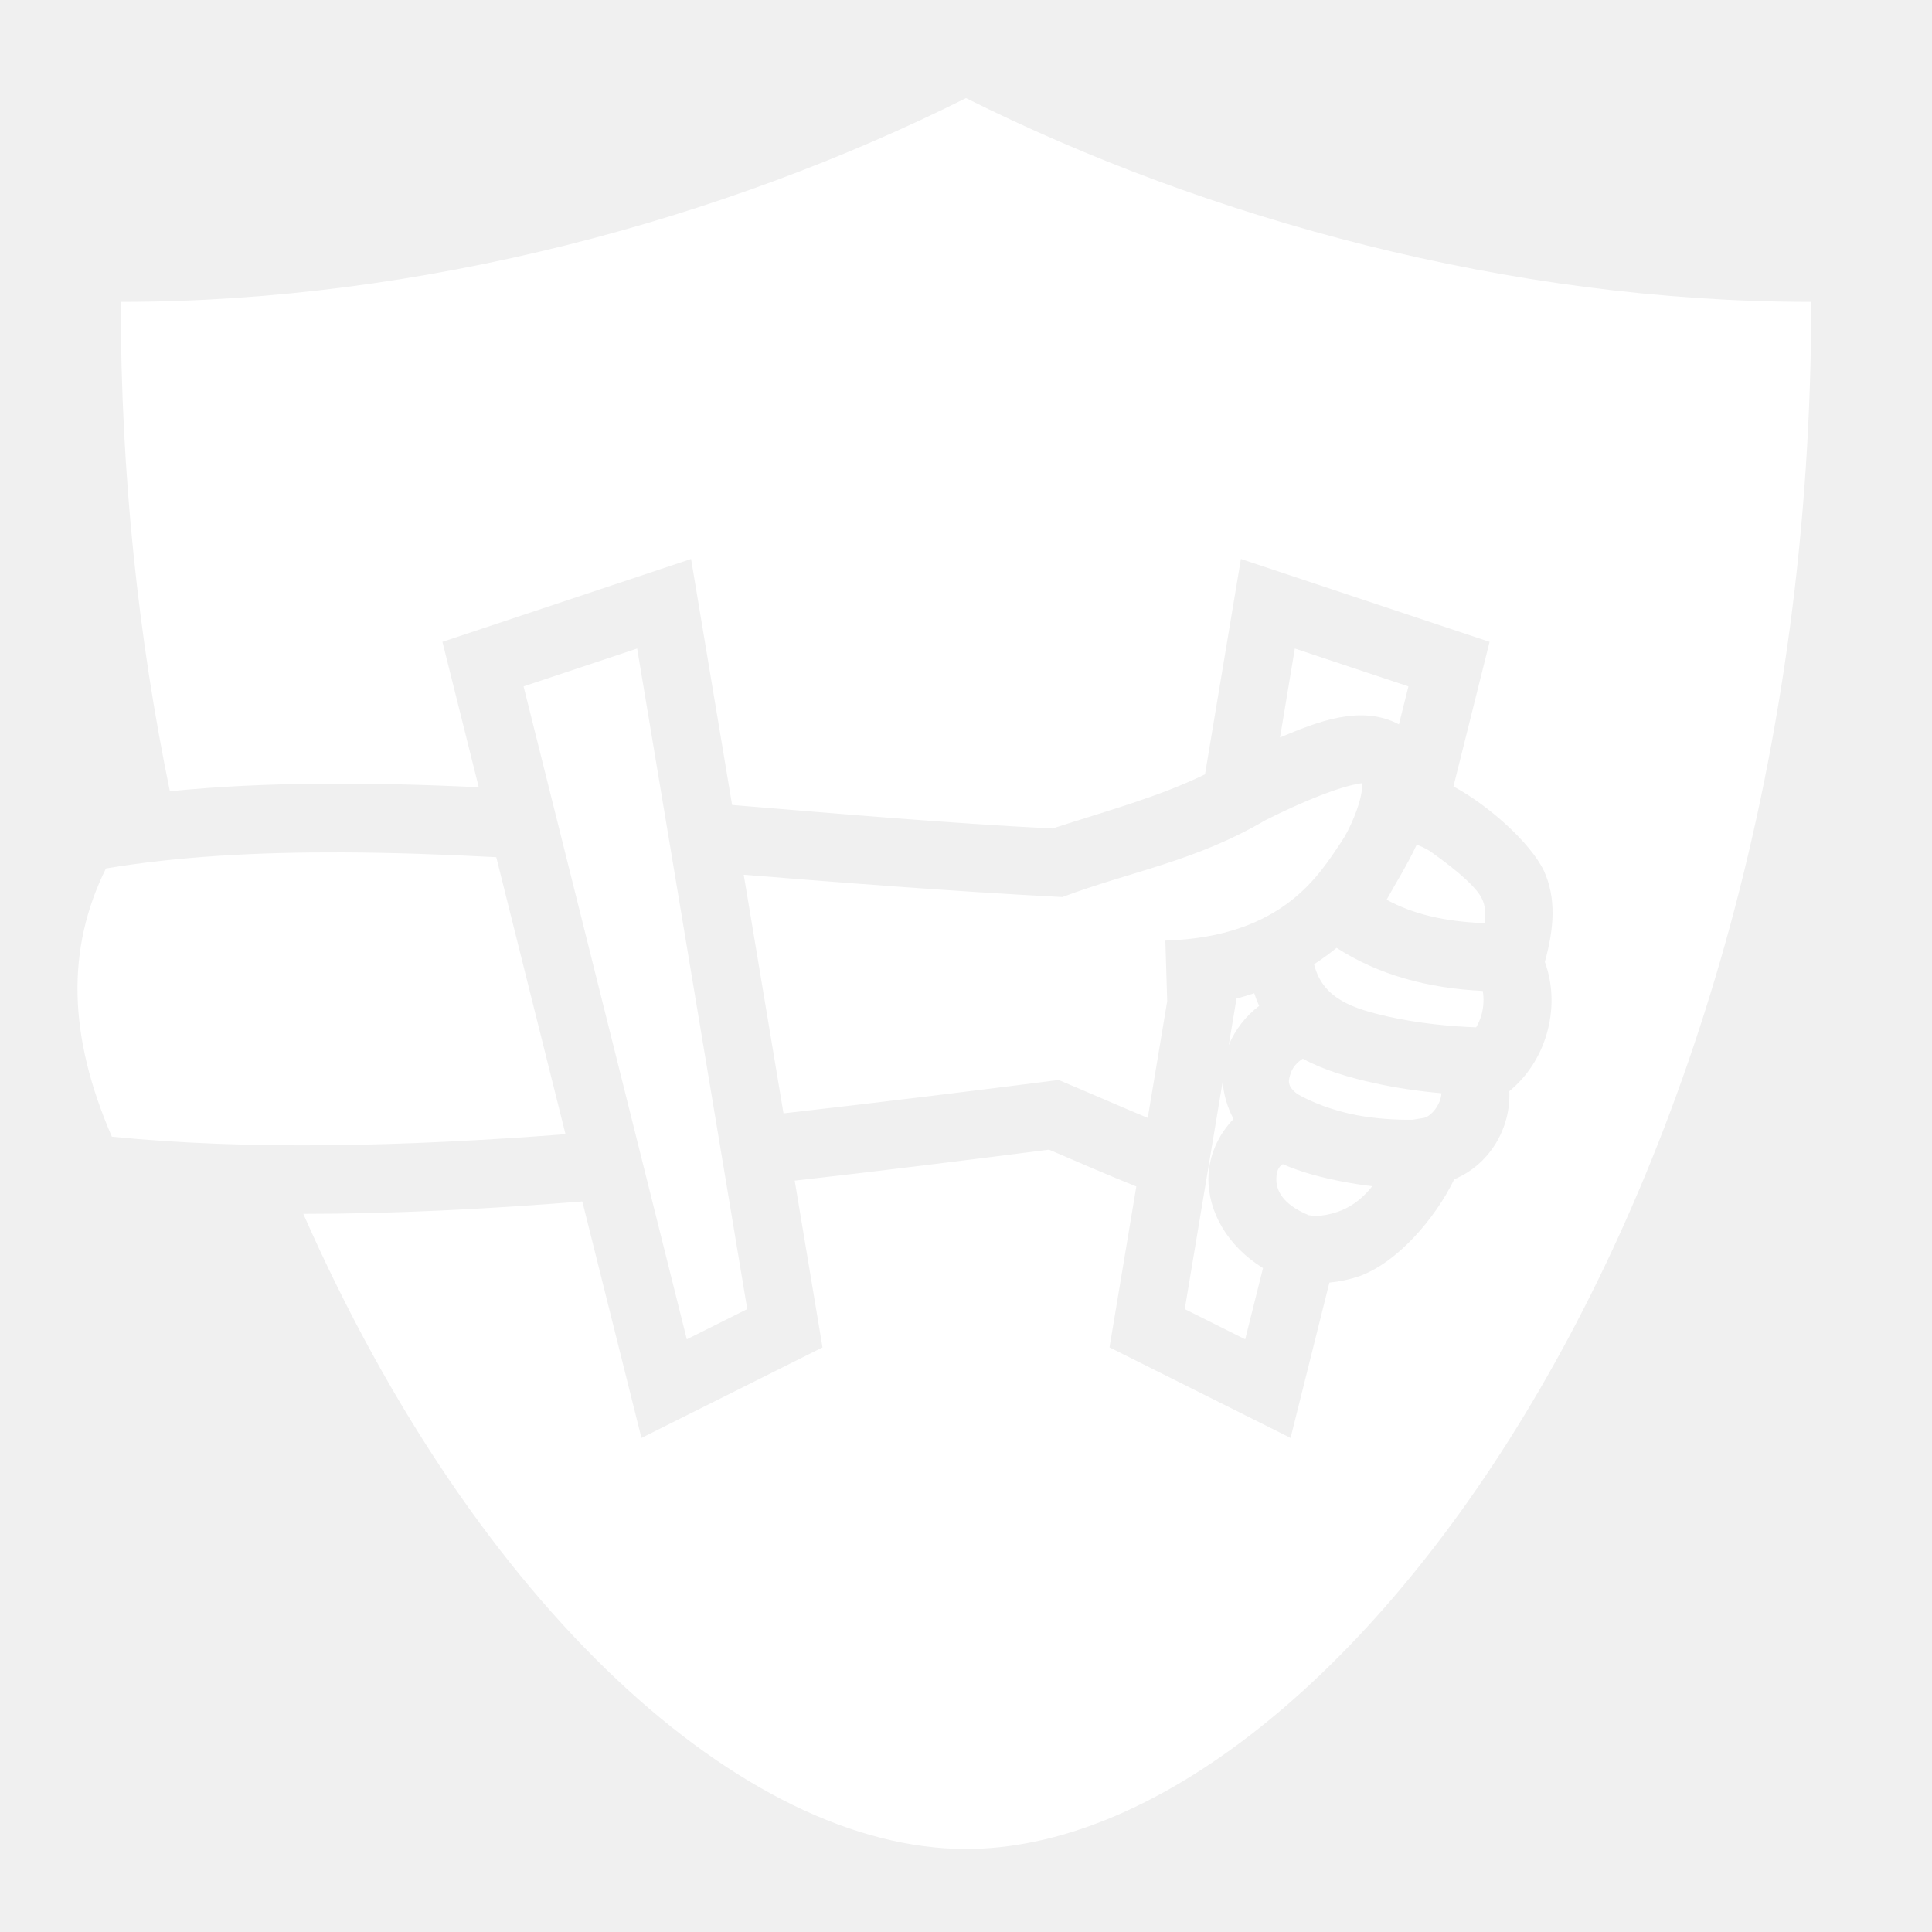
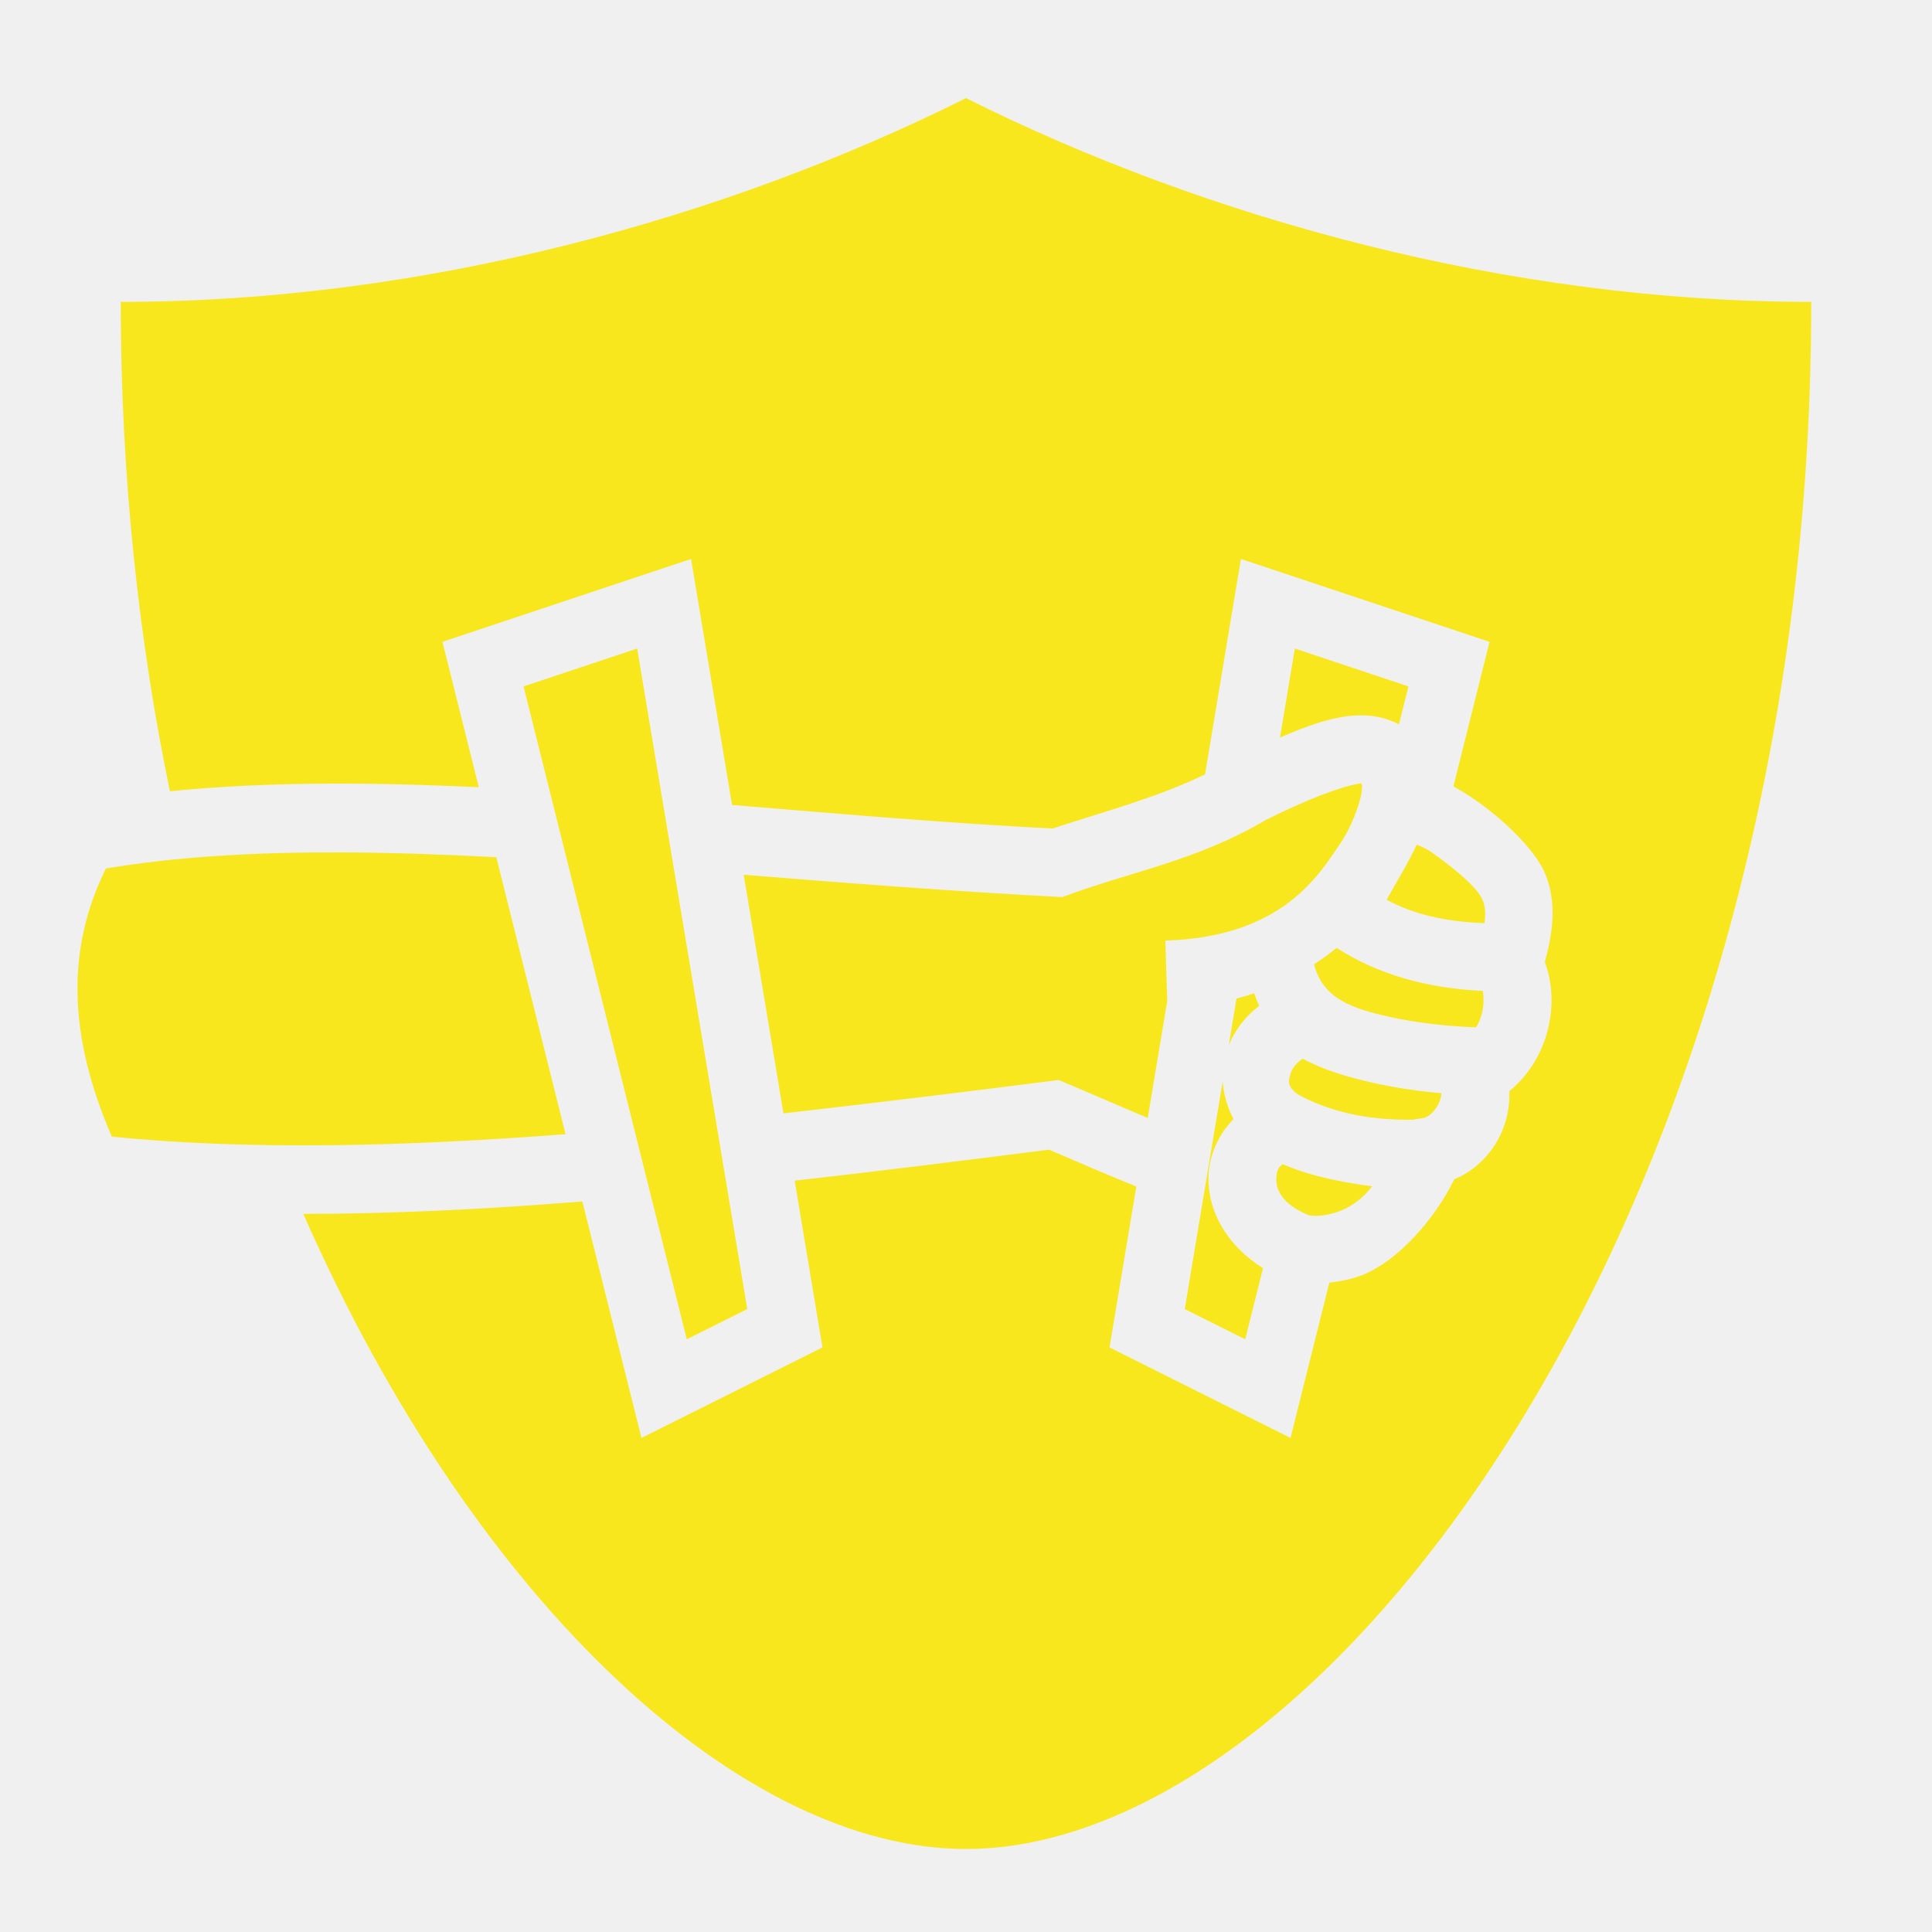
<svg xmlns="http://www.w3.org/2000/svg" viewBox="0 0 512 512" style="height: 512px; width: 512px;">
  <path d="M0 0h512v512H0z" fill="#ffffff" fill-opacity="0" />
  <g class="" transform="translate(0,0)" style="touch-action: none;">
-     <path d="M256 26C192 58 112 80 32 80c0 46.047 4.726 89.503 13.02 129.69 25.495-2.558 53.13-2.433 81.86-1.06l-7.61-30.446-2.022-8.086 65.898-21.967 10.866 65.194c28.32 2.336 56.907 4.82 84.9 6.238 14.357-4.67 28.073-8.33 40.43-14.36l7.78-46.682 1.732-10.39 65.898 21.968-9.578 38.316c9.207 4.926 20.403 14.91 23.97 22.346 3.352 7.302 2.696 15.333.256 24.154 2.27 6.21 2.31 12.947.43 19.287-1.65 5.57-4.95 10.974-9.844 14.974.41 10.106-5.414 19.52-14.597 23.353-5.045 10.42-15.085 22.05-25.146 25.678a35.325 35.325 0 0 1-7.943 1.7l-10.29 41.16-47.98-23.99 7.107-42.647c-7.178-2.867-14.753-6.176-23.147-9.758-22.506 2.868-45.05 5.7-67.385 8.213l7.366 44.193-47.98 23.99-15.668-62.668c-25.372 2.034-50.16 3.29-73.943 3.288C126.423 426.23 197.21 490 256 490c96 0 224-170 224-410-80 0-160-22-224-54zm-87.146 145.87l-30.102 10.034 43.258 173.028 16.02-8.008-29.176-175.055zm174.292 0l-3.927 23.562c9.757-4.082 21.374-8.826 31.514-3.473l2.514-10.058-30.102-10.033zm17.692 35.696c-5.508.754-15.244 4.655-25.35 9.72-18.843 11.052-35.297 13.47-53.963 20.448-29.314-1.518-59.264-3.89-84.43-5.912l10.538 63.23c25.773-2.928 50.59-5.99 72.93-8.845 8.035 3.372 16.415 7.06 23.603 10.05l5.156-30.943-.492-16.046c31.396-.965 40.955-17.8 46.625-26.14 2.25-3.306 4.94-9.64 5.424-13.554.162-1.32.03-1.567-.042-2.008zm14.598 16.305c-2.703 5.724-5.283 9.687-7.97 14.567 7.198 3.907 15.487 5.786 25.923 6.215.426-2.995.116-4.813-.605-6.382-1.195-2.604-5.27-6.648-13.826-12.715-1.51-.91-2.674-1.404-3.524-1.684zm-284.63 2.026c-22.55-.09-43.69 1.063-62.732 4.256-10.604 21.43-9.975 44.448 1.57 71.08 36.332 3.616 77.178 2.643 120.223-.662l-18.35-73.406c-13.955-.738-27.575-1.215-40.71-1.268zm263.41 25.303a71.374 71.374 0 0 1-5.972 4.34c2.293 9.34 10.7 11.83 19.822 13.91 7.76 1.73 16.358 2.576 23.13 2.802a14.133 14.133 0 0 0 1.376-3.166c.653-2.202.702-4.555.38-6.48-14.655-.713-27.626-4.258-38.737-11.407zm-21.835 12.025a73.26 73.26 0 0 1-4.694 1.41l-2.053 12.32a25.18 25.18 0 0 1 8.056-10.383 31.58 31.58 0 0 1-1.31-3.347zm12.872 17.345c-1.468.894-2.713 2.34-3.195 3.817-.638 1.953-1.09 3.368 1.755 5.533 3.645 2.138 9.51 4.437 15.745 5.613 5.123.967 10.54 1.276 14.804 1.205l2.876-.467c1.974-.318 4.624-3.515 4.752-6.553-5.69-.506-11.804-1.355-17.836-2.7-6.592-1.47-13.14-3.327-18.9-6.447zm-21.23 6.04l-10.05 60.314 16.018 8.008 4.72-18.88c-9.425-5.795-14.6-14.962-14.468-23.888.085-5.812 2.58-11.444 6.653-15.617-1.686-3.174-2.65-6.586-2.872-9.936zm15.933 21.91c-1.2.71-1.687 2-1.715 3.908-.04 2.678 1.262 6.588 8.574 9.61.664.133 3.335.59 7.618-.87 2.824-.963 6.072-2.797 9.226-6.81a108.078 108.078 0 0 1-7.44-1.137c-5.542-1.045-11.13-2.444-16.263-4.7z" fill="#fff" fill-opacity="1" />
+     <path d="M256 26C192 58 112 80 32 80c0 46.047 4.726 89.503 13.02 129.69 25.495-2.558 53.13-2.433 81.86-1.06l-7.61-30.446-2.022-8.086 65.898-21.967 10.866 65.194c28.32 2.336 56.907 4.82 84.9 6.238 14.357-4.67 28.073-8.33 40.43-14.36l7.78-46.682 1.732-10.39 65.898 21.968-9.578 38.316c9.207 4.926 20.403 14.91 23.97 22.346 3.352 7.302 2.696 15.333.256 24.154 2.27 6.21 2.31 12.947.43 19.287-1.65 5.57-4.95 10.974-9.844 14.974.41 10.106-5.414 19.52-14.597 23.353-5.045 10.42-15.085 22.05-25.146 25.678a35.325 35.325 0 0 1-7.943 1.7l-10.29 41.16-47.98-23.99 7.107-42.647c-7.178-2.867-14.753-6.176-23.147-9.758-22.506 2.868-45.05 5.7-67.385 8.213l7.366 44.193-47.98 23.99-15.668-62.668c-25.372 2.034-50.16 3.29-73.943 3.288C126.423 426.23 197.21 490 256 490c96 0 224-170 224-410-80 0-160-22-224-54zm-87.146 145.87l-30.102 10.034 43.258 173.028 16.02-8.008-29.176-175.055zm174.292 0l-3.927 23.562c9.757-4.082 21.374-8.826 31.514-3.473l2.514-10.058-30.102-10.033zm17.692 35.696c-5.508.754-15.244 4.655-25.35 9.72-18.843 11.052-35.297 13.47-53.963 20.448-29.314-1.518-59.264-3.89-84.43-5.912l10.538 63.23c25.773-2.928 50.59-5.99 72.93-8.845 8.035 3.372 16.415 7.06 23.603 10.05l5.156-30.943-.492-16.046c31.396-.965 40.955-17.8 46.625-26.14 2.25-3.306 4.94-9.64 5.424-13.554.162-1.32.03-1.567-.042-2.008zm14.598 16.305c-2.703 5.724-5.283 9.687-7.97 14.567 7.198 3.907 15.487 5.786 25.923 6.215.426-2.995.116-4.813-.605-6.382-1.195-2.604-5.27-6.648-13.826-12.715-1.51-.91-2.674-1.404-3.524-1.684zm-284.63 2.026c-22.55-.09-43.69 1.063-62.732 4.256-10.604 21.43-9.975 44.448 1.57 71.08 36.332 3.616 77.178 2.643 120.223-.662l-18.35-73.406c-13.955-.738-27.575-1.215-40.71-1.268zm263.41 25.303a71.374 71.374 0 0 1-5.972 4.34c2.293 9.34 10.7 11.83 19.822 13.91 7.76 1.73 16.358 2.576 23.13 2.802a14.133 14.133 0 0 0 1.376-3.166c.653-2.202.702-4.555.38-6.48-14.655-.713-27.626-4.258-38.737-11.407zm-21.835 12.025a73.26 73.26 0 0 1-4.694 1.41l-2.053 12.32a25.18 25.18 0 0 1 8.056-10.383 31.58 31.58 0 0 1-1.31-3.347zm12.872 17.345c-1.468.894-2.713 2.34-3.195 3.817-.638 1.953-1.09 3.368 1.755 5.533 3.645 2.138 9.51 4.437 15.745 5.613 5.123.967 10.54 1.276 14.804 1.205l2.876-.467c1.974-.318 4.624-3.515 4.752-6.553-5.69-.506-11.804-1.355-17.836-2.7-6.592-1.47-13.14-3.327-18.9-6.447zm-21.23 6.04l-10.05 60.314 16.018 8.008 4.72-18.88c-9.425-5.795-14.6-14.962-14.468-23.888.085-5.812 2.58-11.444 6.653-15.617-1.686-3.174-2.65-6.586-2.872-9.936zm15.933 21.91c-1.2.71-1.687 2-1.715 3.908-.04 2.678 1.262 6.588 8.574 9.61.664.133 3.335.59 7.618-.87 2.824-.963 6.072-2.797 9.226-6.81a108.078 108.078 0 0 1-7.44-1.137c-5.542-1.045-11.13-2.444-16.263-4.7z" fill="#f8e71c" fill-opacity="1" />
  </g>
</svg>
